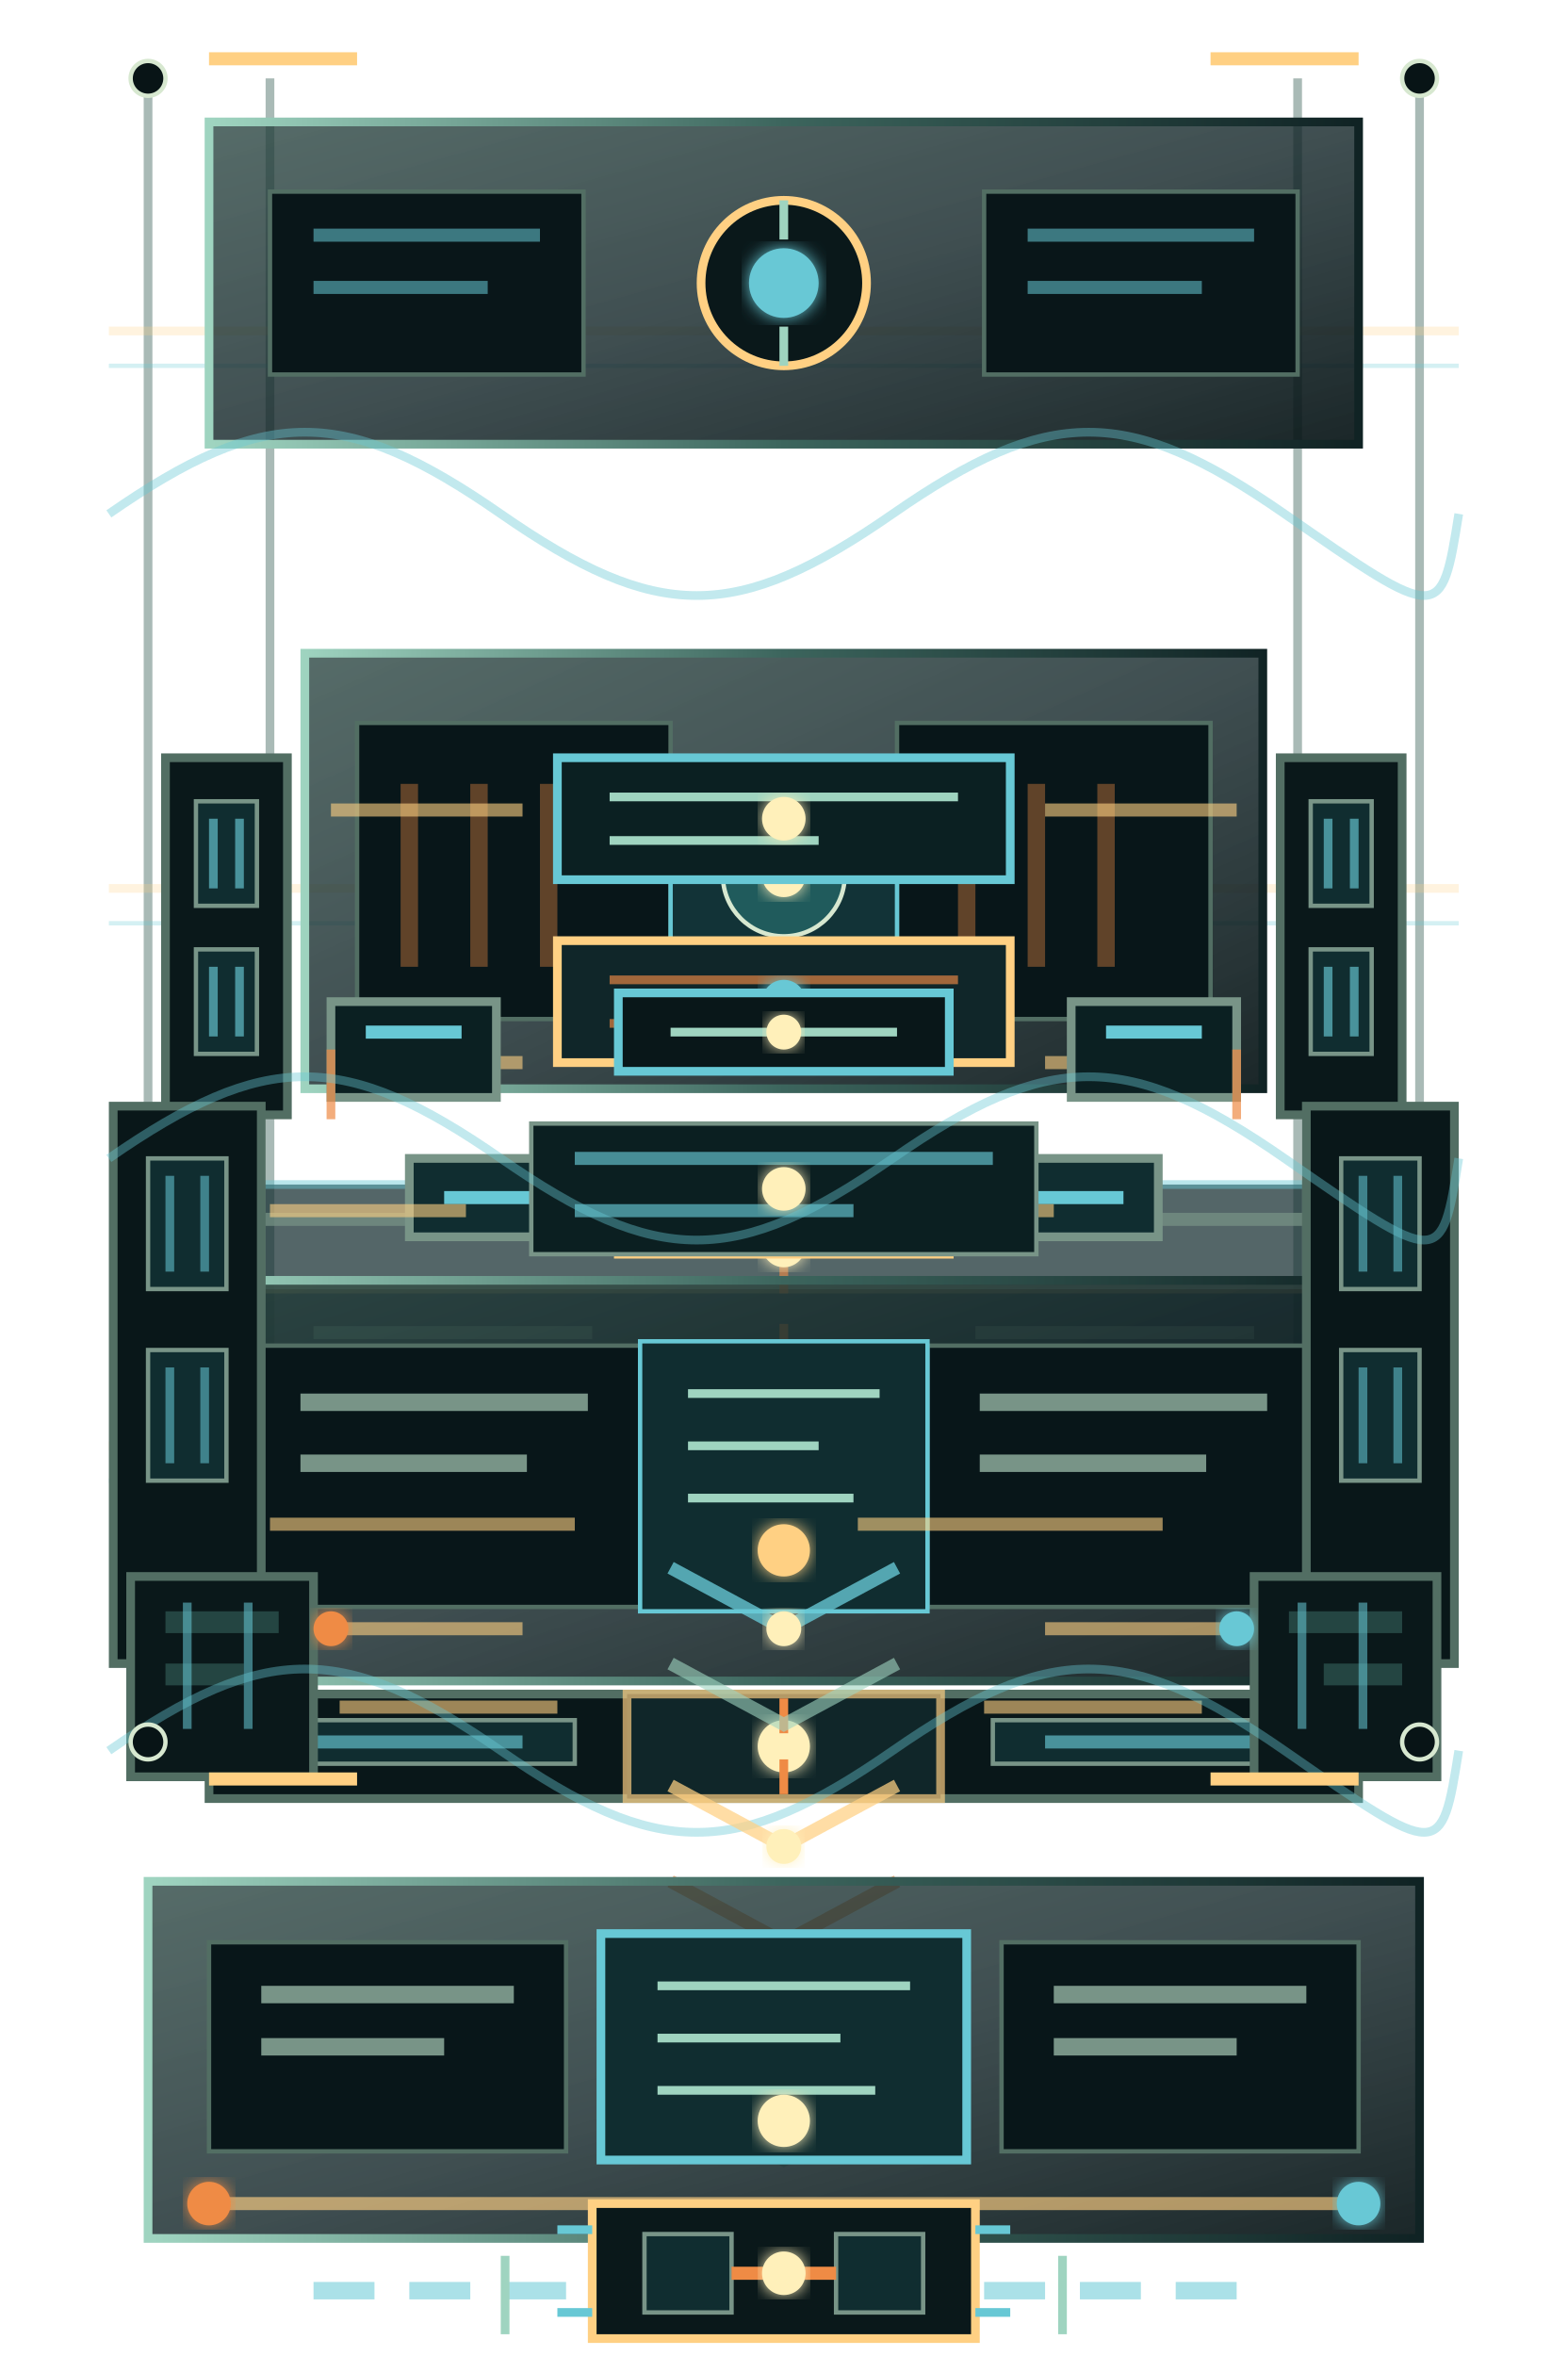
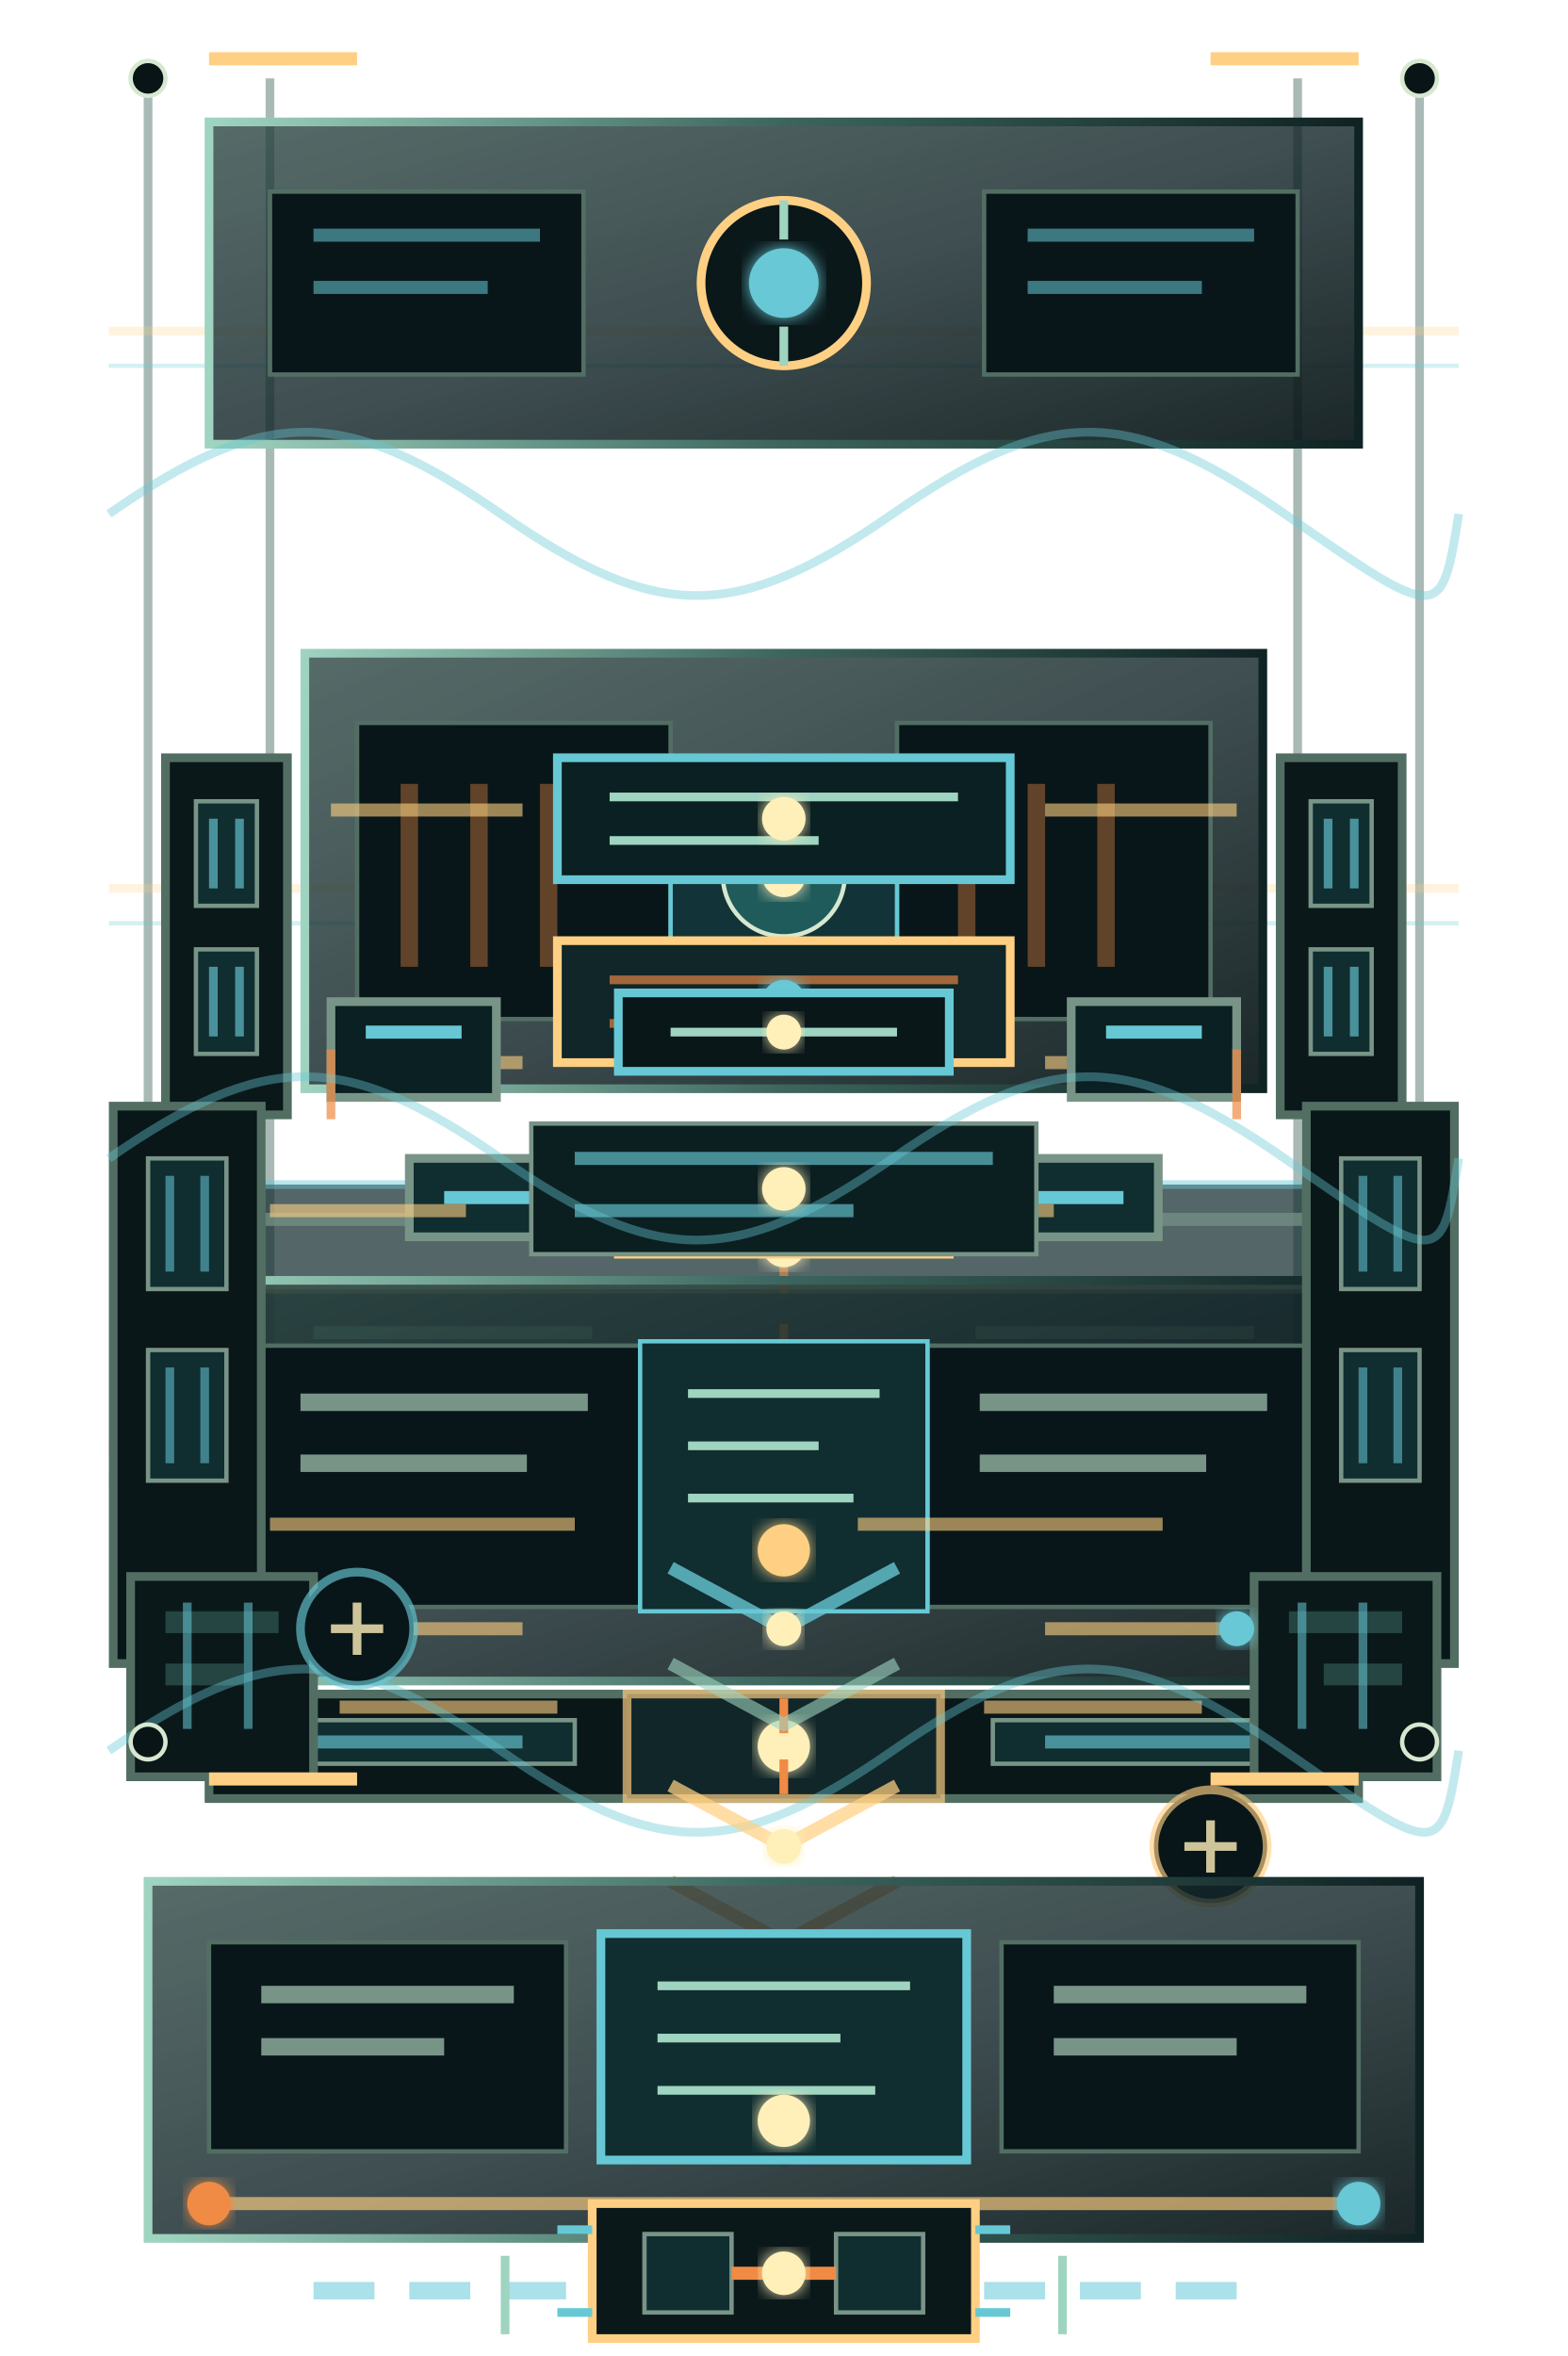
<svg xmlns="http://www.w3.org/2000/svg" viewBox="0 0 360 541" fill="none" role="img" aria-label="Route depth service field">
  <defs>
    <linearGradient id="bay" x1="0" y1="0" x2="1" y2="1">
      <stop stop-color="#26423e" stop-opacity=".78" />
      <stop offset=".5" stop-color="#102326" stop-opacity=".8" />
      <stop offset="1" stop-color="#071416" stop-opacity=".92" />
    </linearGradient>
    <linearGradient id="rail">
      <stop stop-color="#9fd4c0" />
      <stop offset=".5" stop-color="#3c655d" />
      <stop offset="1" stop-color="#102324" />
    </linearGradient>
    <filter id="glow">
      <feGaussianBlur stdDeviation="2" result="b" />
      <feMerge>
        <feMergeNode in="b" />
        <feMergeNode in="SourceGraphic" />
      </feMerge>
    </filter>
  </defs>
  <path d="M34 18v382M326 18v382M62 18v382M298 18v382" stroke="#42675e" stroke-opacity=".45" stroke-width="2" />
  <path d="M25 76h310M25 204h310M25 332h310" stroke="#ffd083" stroke-opacity=".25" stroke-width="2" />
  <path d="M25 84h310M25 212h310M25 340h310" stroke="#67c8d5" stroke-opacity=".28" />
  <path d="M48 28h264v74H48z" fill="url(#bay)" stroke="url(#rail)" stroke-width="2" />
  <path d="M62 44h72v42H62zM226 44h72v42h-72z" fill="#091619" stroke="#526e63" />
  <path d="M72 54h52M72 66h40M236 54h52M236 66h40" stroke="#67c8d5" stroke-opacity=".55" stroke-width="3" />
  <circle cx="180" cy="65" r="19" fill="#0a181a" stroke="#ffd083" stroke-width="2" />
  <circle cx="180" cy="65" r="8" fill="#67c8d5" filter="url(#glow)" />
  <path d="M180 46v9M180 75v9" stroke="#9fd4c0" stroke-width="2" />
  <path d="M70 150h220v100H70z" fill="url(#bay)" stroke="url(#rail)" stroke-width="2" />
  <path d="M82 166h72v68H82zM206 166h72v68h-72z" fill="#081619" stroke="#526e63" />
  <path d="M94 180v42M110 180v42M126 180v42M222 180v42M238 180v42M254 180v42" stroke="#ef8b45" stroke-opacity=".38" stroke-width="4" />
  <path d="M154 177h52v48h-52z" fill="#123337" stroke="#67c8d5" />
  <circle cx="180" cy="201" r="14" fill="#205b5c" stroke="#d7e8d0" />
  <circle cx="180" cy="201" r="5" fill="#fff0ba" filter="url(#glow)" />
  <path d="M28 272h304l-28 24H56z" fill="#122c2f" fill-opacity=".72" stroke="#67c8d5" stroke-opacity=".45" stroke-width="2" />
  <path d="M56 296h248l24 24H32z" fill="#0d2023" fill-opacity=".78" stroke="#ffd083" stroke-opacity=".35" stroke-width="2" />
  <path d="M32 320h296l-24 24H56z" fill="#183336" fill-opacity=".58" stroke="#9fd4c0" stroke-opacity=".32" stroke-width="2" />
  <path d="M48 280h88M224 280h88M72 306h64M224 306h64M48 334h88M224 334h88" stroke="#789487" stroke-opacity=".7" stroke-width="3" />
  <path d="M180 274v70" stroke="#ef8b45" stroke-opacity=".62" stroke-width="2" stroke-dasharray="8 7" />
  <circle cx="180" cy="286" r="5" fill="#fff0ba" filter="url(#glow)" />
  <circle cx="180" cy="324" r="5" fill="#67c8d5" filter="url(#glow)" />
  <path d="M42 294h276v92H42z" fill="url(#bay)" stroke="url(#rail)" stroke-width="2" />
  <path d="M57 309h90v60H57zM213 309h90v60h-90z" fill="#081619" stroke="#526e63" />
  <path d="M69 322h66M69 336h52M225 322h66M225 336h52" stroke="#789487" stroke-width="4" />
  <path d="M147 308h66v62h-66z" fill="#102d30" stroke="#67c8d5" />
  <path d="M158 320h44M158 332h30M158 344h38" stroke="#9fd4c0" stroke-width="2" />
  <circle cx="180" cy="356" r="6" fill="#ffd083" filter="url(#glow)" />
  <path d="M38 174h28v82H38zM294 174h28v82h-28z" fill="#0a181a" stroke="#526e63" stroke-width="2" />
  <path d="M45 184h14v24H45zM45 218h14v24H45zM301 184h14v24h-14zM301 218h14v24h-14z" fill="#102d30" stroke="#789487" />
  <path d="M49 188v16M55 188v16M305 188v16M311 188v16M49 222v16M55 222v16M305 222v16M311 222v16" stroke="#67c8d5" stroke-opacity=".65" stroke-width="2" />
  <path d="M76 186h44M76 244h44M240 186h44M240 244h44" stroke="#ffd083" stroke-opacity=".6" stroke-width="3" />
  <path d="M128 174h104v28H128z" fill="#0b2022" stroke="#67c8d5" stroke-width="2" />
  <path d="M140 183h80M140 193h48" stroke="#9fd4c0" stroke-width="2" />
  <circle cx="180" cy="188" r="5" fill="#fff0ba" filter="url(#glow)" />
  <path d="M128 216h104v28H128z" fill="#102629" stroke="#ffd083" stroke-width="2" />
  <path d="M140 225h80M140 235h56" stroke="#ef8b45" stroke-opacity=".65" stroke-width="2" />
  <circle cx="180" cy="230" r="5" fill="#67c8d5" filter="url(#glow)" />
  <g stroke="#789487" stroke-width="2">
    <path d="M76 230h38v22H76z" fill="#0b2022" />
    <path d="M246 230h38v22h-38z" fill="#0b2022" />
    <path d="M94 266h42v18H94z" fill="#102d30" />
    <path d="M224 266h42v18h-42z" fill="#102d30" />
    <path d="M142 228h76v18h-76z" fill="#091719" stroke="#67c8d5" />
    <path d="M142 270h76v18h-76z" fill="#102629" stroke="#ffd083" />
  </g>
  <path d="M84 237h22M254 237h22M102 275h26M232 275h26" stroke="#67c8d5" stroke-width="3" />
  <path d="M154 237h52M154 279h52" stroke="#9fd4c0" stroke-width="2" />
  <circle cx="180" cy="237" r="4" fill="#fff0ba" filter="url(#glow)" />
  <circle cx="180" cy="279" r="4" fill="#ef8b45" filter="url(#glow)" />
  <path d="M76 241v16M284 241v16M136 275v-10M224 275v-10" stroke="#ef8b45" stroke-opacity=".7" stroke-width="2" />
  <path d="M26 254h34v128H26zM300 254h34v128h-34z" fill="#091719" stroke="#526e63" stroke-width="2" />
  <path d="M34 266h18v30H34zM34 310h18v30H34zM308 266h18v30h-18zM308 310h18v30h-18z" fill="#102d30" stroke="#789487" />
  <path d="M39 270v22M47 270v22M313 270v22M321 270v22M39 314v22M47 314v22M313 314v22M321 314v22" stroke="#67c8d5" stroke-opacity=".55" stroke-width="2" />
  <path d="M62 278h45M62 350h70M197 278h45M197 350h70" stroke="#ffd083" stroke-opacity=".6" stroke-width="3" />
  <path d="M122 258h116v30H122z" fill="#0b1f21" stroke="#789487" />
  <path d="M132 266h96M132 278h64" stroke="#67c8d5" stroke-opacity=".65" stroke-width="3" />
  <circle cx="180" cy="273" r="5" fill="#fff0ba" filter="url(#glow)" />
  <path d="M48 389h264v24H48z" fill="#091719" stroke="#526e63" stroke-width="2" />
  <path d="M60 395h72v10H60zM228 395h72v10h-72z" fill="#102d30" stroke="#789487" />
  <path d="M72 400h48M240 400h48" stroke="#67c8d5" stroke-opacity=".65" stroke-width="3" />
  <path d="M144 389h72v24h-72z" fill="#102629" stroke="#ffd083" stroke-opacity=".68" stroke-width="2" />
  <circle cx="180" cy="401" r="6" fill="#fff0ba" filter="url(#glow)" />
  <path d="M180 390v8M180 404v8" stroke="#ef8b45" stroke-width="2" />
  <circle cx="54" cy="401" r="4" fill="#ef8b45" />
  <circle cx="306" cy="401" r="4" fill="#67c8d5" />
  <path d="M30 362h42v46H30zM288 362h42v46h-42z" fill="#0a181a" stroke="#526e63" stroke-width="2" />
  <path d="M38 370h26v5H38zM38 382h18v5H38zM296 370h26v5h-26zM304 382h18v5h-18z" fill="#244542" />
  <path d="M43 368v29M57 368v29M299 368v29M313 368v29" stroke="#67c8d5" stroke-opacity=".55" stroke-width="2" />
  <path d="M78 374h42M240 374h42M78 392h50M226 392h50" stroke="#ffd083" stroke-opacity=".6" stroke-width="3" />
  <circle cx="76" cy="374" r="4" fill="#ef8b45" filter="url(#glow)" />
  <circle cx="284" cy="374" r="4" fill="#67c8d5" filter="url(#glow)" />
  <path d="M25 118c36-25 54-25 90 0s54 25 90 0 54-25 90 0 36 25 40 0M25 266c36-25 54-25 90 0s54 25 90 0 54-25 90 0 36 25 40 0M25 402c36-25 54-25 90 0s54 25 90 0 54-25 90 0 36 25 40 0" stroke="#67c8d5" stroke-opacity=".4" stroke-width="2" />
  <g fill="#081416" stroke="#d7e8d0">
    <circle cx="34" cy="18" r="4" />
    <circle cx="326" cy="18" r="4" />
    <circle cx="34" cy="400" r="4" />
    <circle cx="326" cy="400" r="4" />
  </g>
  <g fill="#ffd083">
    <rect x="48" y="12" width="34" height="3" />
    <rect x="278" y="12" width="34" height="3" />
    <rect x="48" y="407" width="34" height="3" />
    <rect x="278" y="407" width="34" height="3" />
  </g>
  <g fill="none" stroke-width="3">
    <path d="M154 360l26 14 26-14" stroke="#67c8d5" stroke-opacity=".78" />
    <path d="M154 382l26 14 26-14" stroke="#9fd4c0" stroke-opacity=".6" />
    <path d="M154 410l26 14 26-14" stroke="#ffd083" stroke-opacity=".72" />
    <path d="M154 432l26 14 26-14" stroke="#ef8b45" stroke-opacity=".62" />
    <path d="M154 460l26 14 26-14" stroke="#67c8d5" stroke-opacity=".68" />
    <path d="M154 482l26 14 26-14" stroke="#9fd4c0" stroke-opacity=".54" />
  </g>
  <circle cx="180" cy="374" r="4" fill="#fff0ba" filter="url(#glow)" />
  <circle cx="180" cy="424" r="4" fill="#fff0ba" filter="url(#glow)" />
  <circle cx="180" cy="474" r="4" fill="#fff0ba" filter="url(#glow)" />
+   <g fill="#081619" stroke-width="2">
+     <circle cx="82" cy="374" r="13" stroke="#67c8d5" stroke-opacity=".65" />
+     <circle cx="278" cy="424" r="13" stroke="#ffd083" stroke-opacity=".65" />
+     <circle cx="82" cy="474" r="13" stroke="#9fd4c0" stroke-opacity=".6" />
+   </g>
+   <path d="M76 374h12M82 368v12M272 424h12M278 418v12M76 474h12M82 468v12" stroke="#fff0ba" stroke-opacity=".8" stroke-width="2" />
  <path d="M34 432h292v82H34z" fill="url(#bay)" stroke="url(#rail)" stroke-width="2" />
  <path d="M48 446h82v48H48zM230 446h82v48h-82z" fill="#081619" stroke="#526e63" />
  <path d="M60 458h58M60 470h42M242 458h58M242 470h42" stroke="#789487" stroke-width="4" />
  <path d="M138 444h84v52h-84z" fill="#102d30" stroke="#67c8d5" stroke-width="2" />
  <path d="M151 456h58M151 468h42M151 480h50" stroke="#9fd4c0" stroke-width="2" />
  <circle cx="180" cy="487" r="6" fill="#fff0ba" filter="url(#glow)" />
  <path d="M48 506h264" stroke="#ffd083" stroke-opacity=".65" stroke-width="3" />
  <circle cx="48" cy="506" r="5" fill="#ef8b45" filter="url(#glow)" />
  <circle cx="312" cy="506" r="5" fill="#67c8d5" filter="url(#glow)" />
  <path d="M72 526h216" stroke="#67c8d5" stroke-opacity=".55" stroke-width="4" stroke-dasharray="14 8" />
  <path d="M116 518v18M180 518v18M244 518v18" stroke="#9fd4c0" stroke-width="2" />
  <path d="M136 506h88v31h-88z" fill="#0a181a" stroke="#ffd083" stroke-width="2" />
  <path d="M148 513h20v18h-20zM192 513h20v18h-20z" fill="#102d30" stroke="#789487" />
  <path d="M168 522h24" stroke="#ef8b45" stroke-width="3" />
  <circle cx="180" cy="522" r="5" fill="#fff0ba" filter="url(#glow)" />
  <path d="M128 512h8M224 512h8M128 531h8M224 531h8" stroke="#67c8d5" stroke-width="2" />
</svg>
